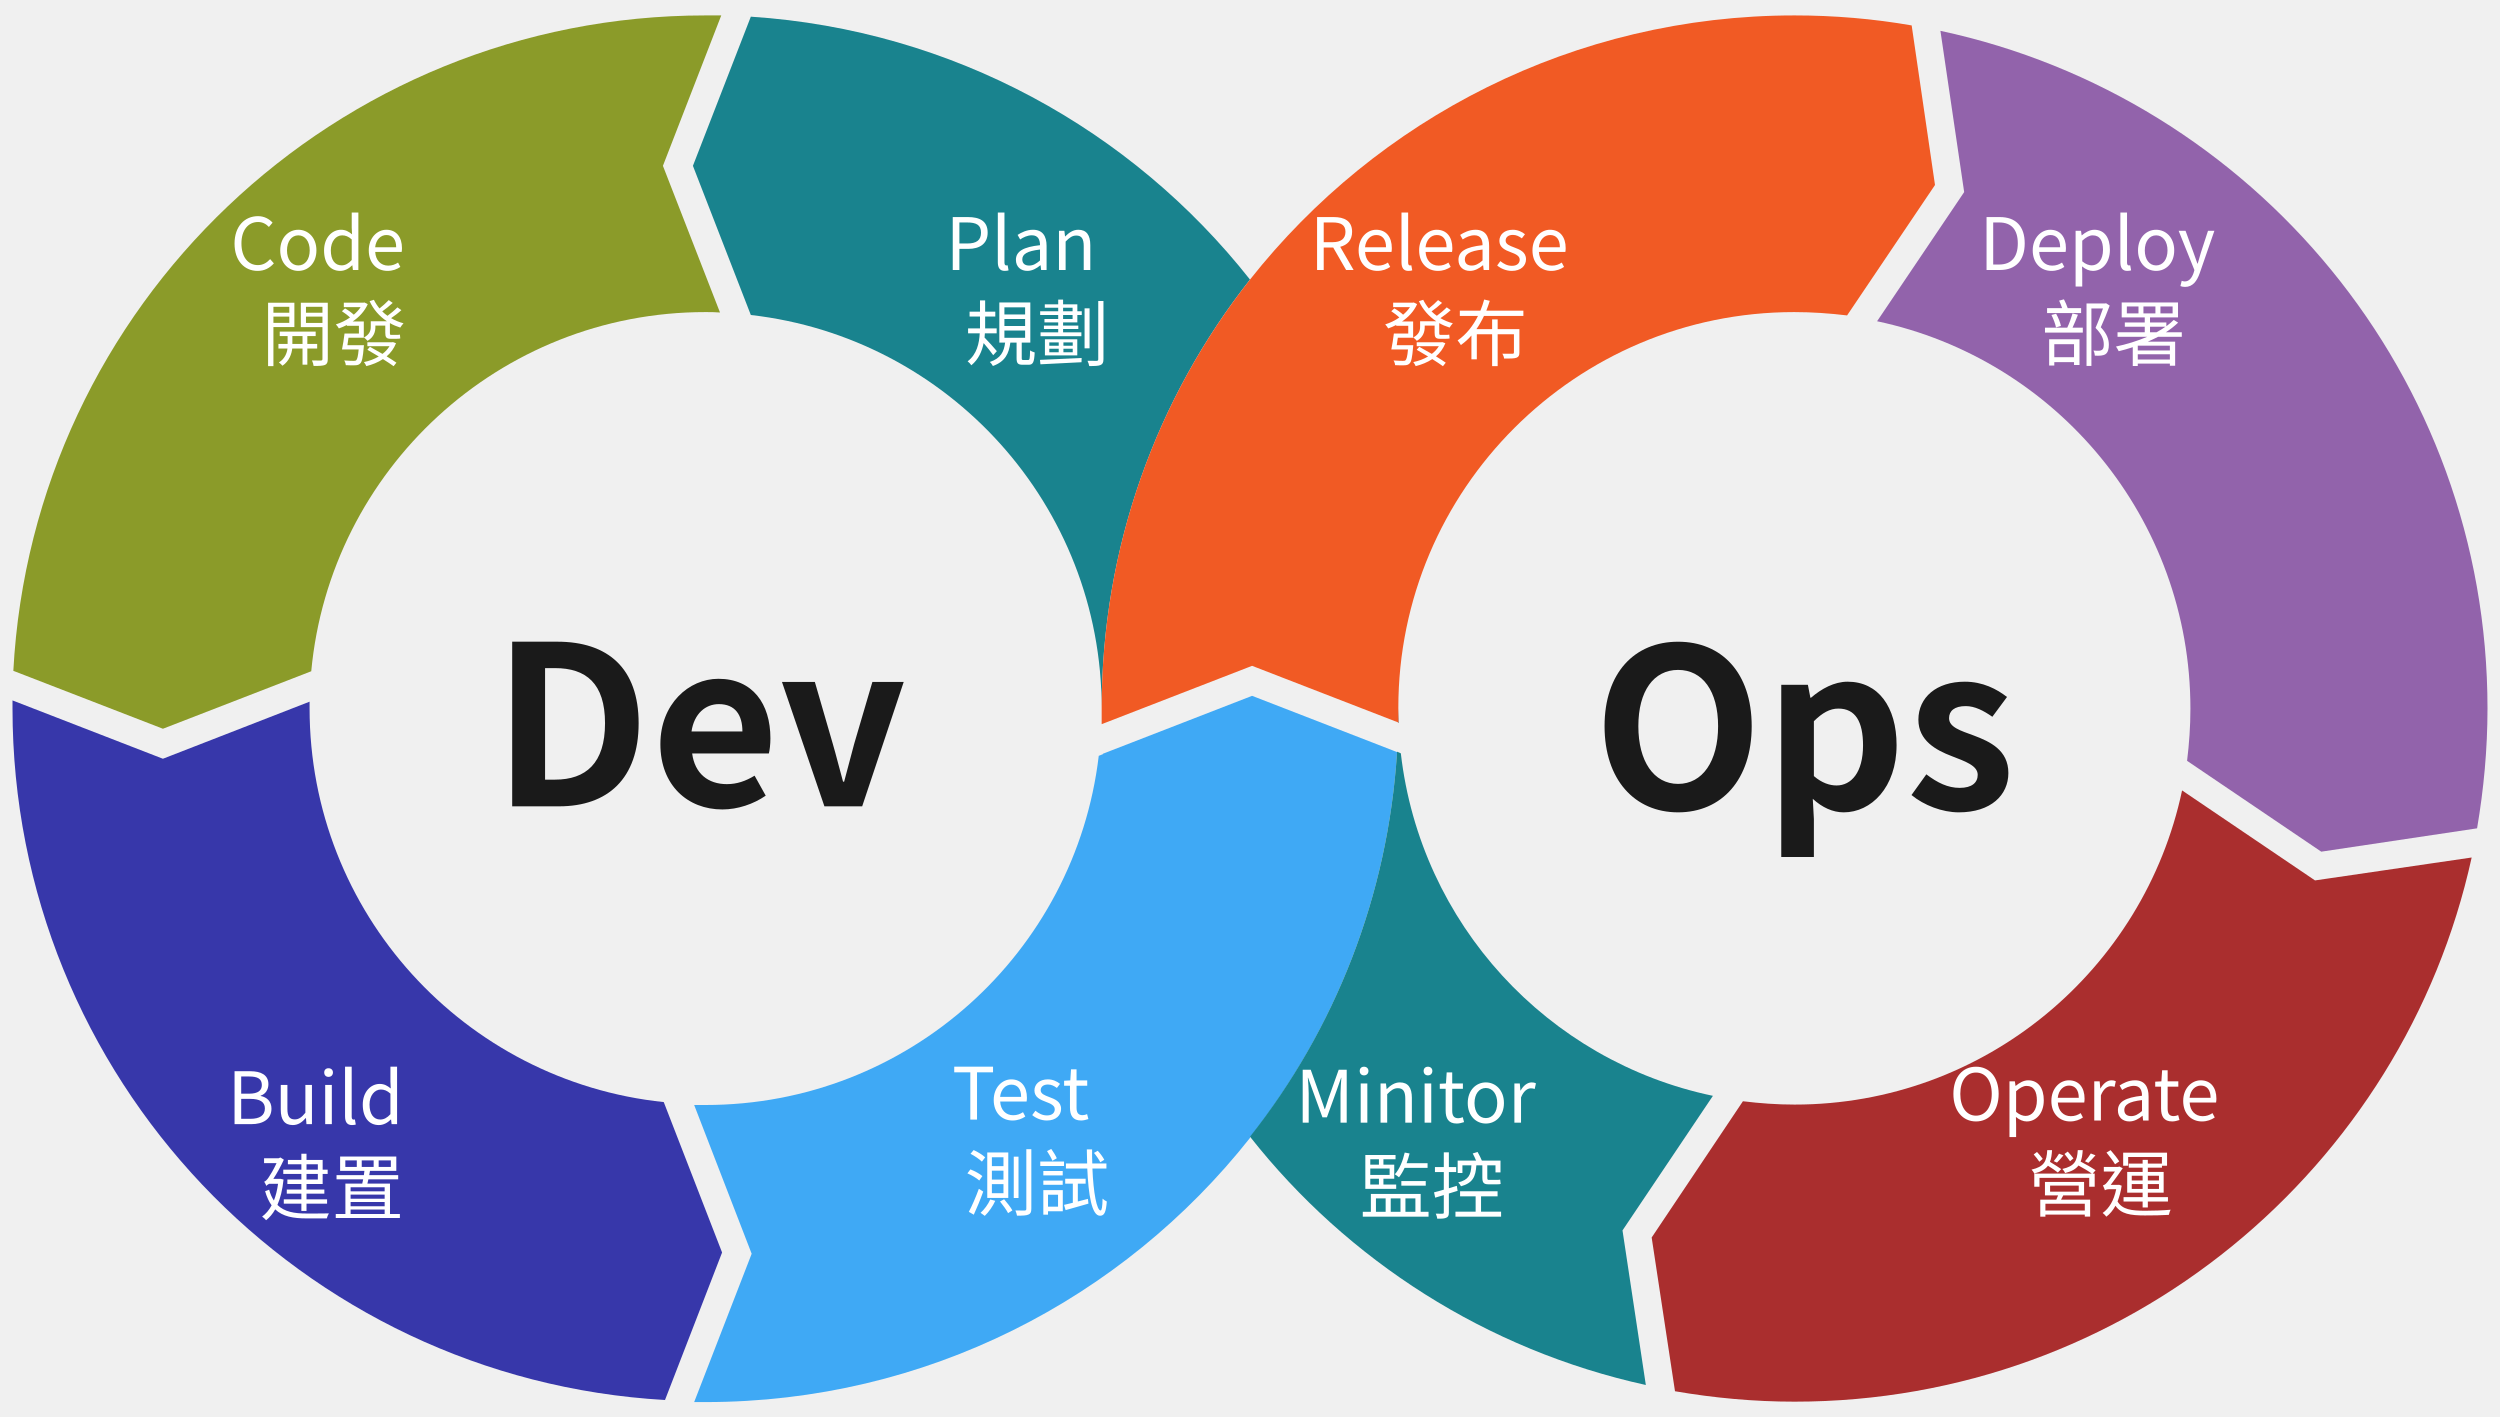
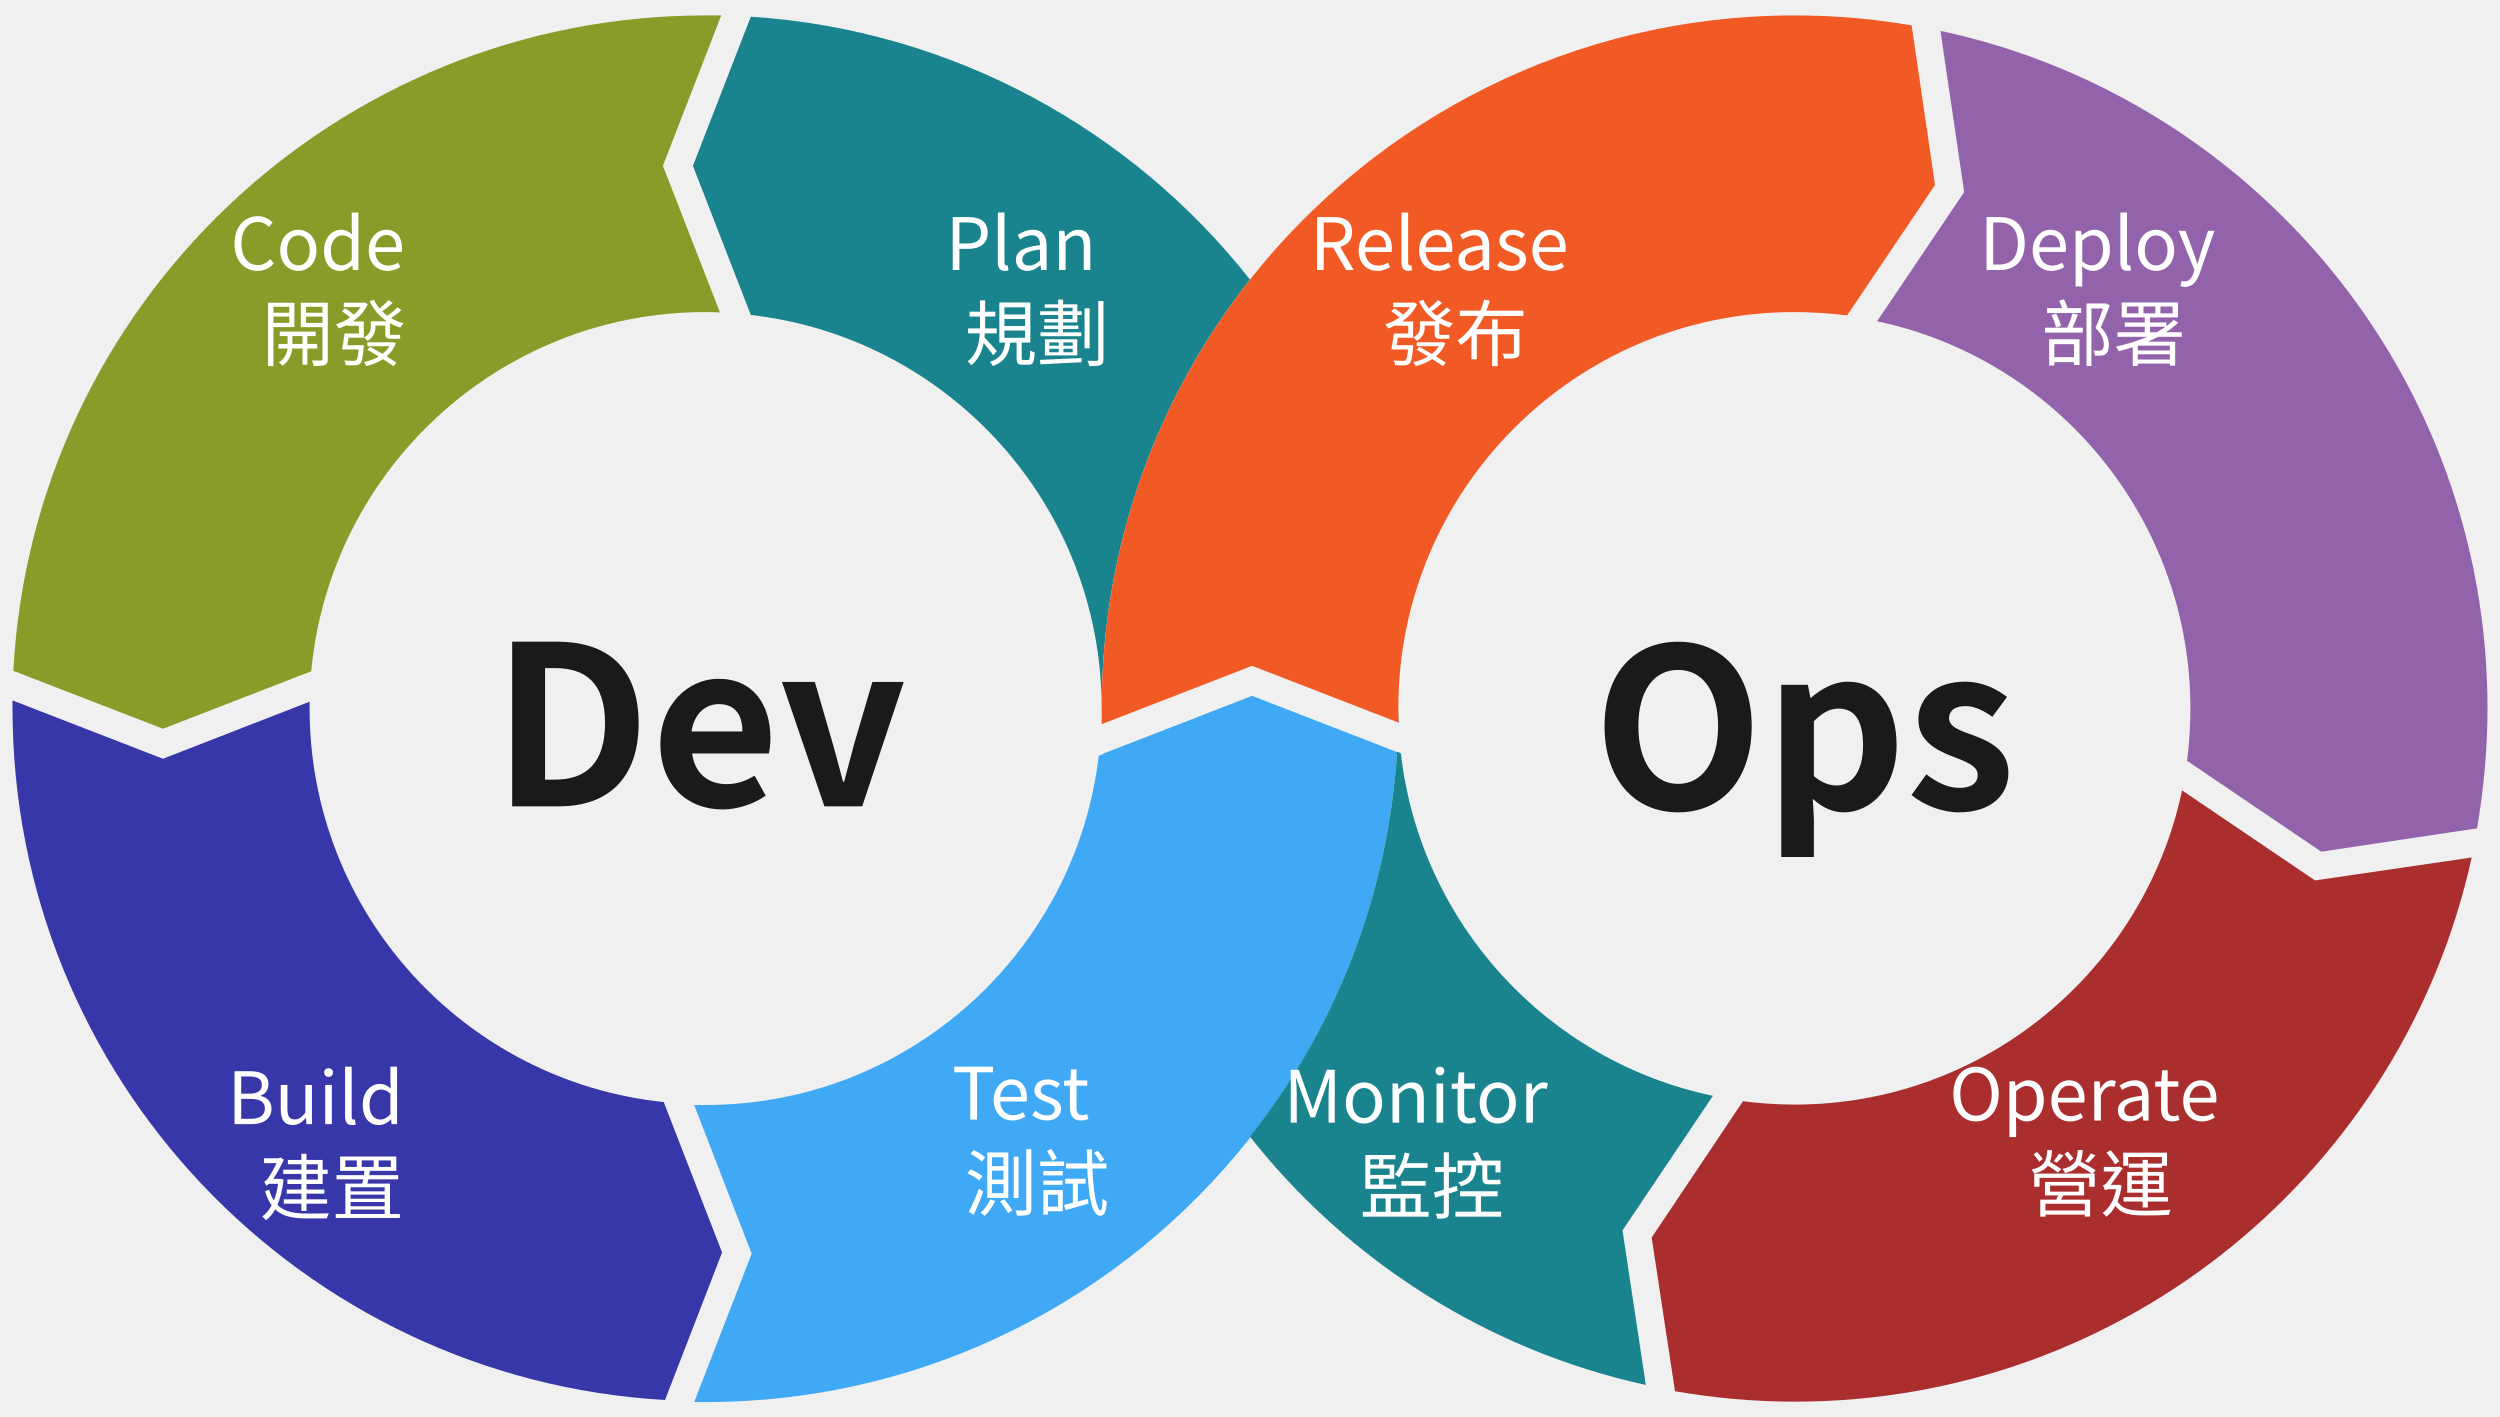
<svg xmlns="http://www.w3.org/2000/svg" version="1.1" id="Layer_1" x="0px" y="0px" viewBox="0 0 600 340" style="enable-background:new 0 0 600 340;" xml:space="preserve">
  <defs id="defs69">
    <rect x="199.89" y="38.857" width="98.808" height="41.892" id="rect69" />
  </defs>
  <style type="text/css" id="style1">
	.st0{fill:#353535;}
	.st1{fill:#19838E;}
	.st2{fill:#3737AA;}
	.st3{fill:#8B9B29;}
	.st4{fill:none;}
	.st5{fill:#3FA9F5;}
	.st6{fill:#F15A24;}
	.st7{fill:#9263AB;}
	.st8{fill:#AA2E2E;}
	.st9{fill:#FFFFFF;}
</style>
  <g id="g7">
    <path class="st1" d="m 180.2,75.6 c 47.4,5.4 84.2,45.6 84.2,94.4 0,-38.8 13.3,-74.6 35.6,-102.9 C 271.6,31.1 228.7,7.2 180.2,4 l -13.9,35.8 z" id="path7" />
  </g>
  <g id="g8">
    <path class="st2" d="m 159.3,264.5 c -47.8,-5 -85,-45.4 -85,-94.5 0,-0.5 0,-1.1 0,-1.6 L 39.1,182.1 3,168.1 c 0,0.6 0,1.3 0,1.9 0,88.6 69.3,161 156.6,166 l 13.7,-35.4 z" id="path8" />
  </g>
  <g id="g9">
    <path class="st0" d="M 336,177 Z" id="path9" />
  </g>
  <g id="g10">
    <path class="st0" d="m 335.7,173.5 c 0,-1.2 -0.1,-2.3 -0.1,-3.5 0,1.2 0,2.3 0,3.5 0,0 0,0 0,0 z" id="path10" />
  </g>
  <g id="g11">
    <path class="st3" d="m 74.7,161.1 c 4.5,-48.3 45.1,-86.2 94.6,-86.2 1.2,0 2.3,0 3.5,0.1 l -13.7,-35.2 14,-36.1 c -1.3,0 -2.6,0 -3.8,0 C 80.5,3.7 7.9,73.3 3.2,161 l 35.9,13.9 z" id="path11" />
  </g>
  <g id="g12">
    <polygon class="st4" points="264.7,180.8 266,180.3 264.7,180.8 " id="polygon11" />
  </g>
  <g id="g16">
    <g id="g13">
      <path class="st5" d="m 264.7,180.8 v 0 c 0,0 0,-0.1 0,-0.1 z" id="path12" />
    </g>
    <g id="g14">
      <path class="st5" d="m 335.3,180.5 -34.8,-13.5 -34,13.2 v 0 l -0.5,0.2 -1.3,0.5 c 0,0 0,0 0,0.1 0,0 0,0 0,0 l -1,0.4 c -5.6,47.2 -45.7,83.8 -94.4,83.8 -0.9,0 -1.8,0 -2.7,0 l 13.8,35.7 -13.8,35.6 c 0.9,0 1.8,0 2.7,0 53,0 100.2,-24.8 130.7,-63.4 0,0 0,-0.1 0,-0.1 20.3,-25.9 33.1,-57.8 35.3,-92.5 z" id="path13" />
    </g>
    <g id="g15">
      <path class="st5" d="m 264.7,180.7 c 0,0 0,0 0,0 z" id="path14" />
    </g>
  </g>
  <g id="g20">
    <g id="g17">
      <polygon class="st6" points="" id="polygon16" />
    </g>
    <g id="g18">
      <path class="st6" d="m 264.4,173.9 v 0 c 0,-0.1 0,0 0,0 z" id="path17" />
    </g>
    <g id="g19">
      <path class="st6" d="m 458.8,6.1 c -9.2,-1.6 -18.6,-2.4 -28.1,-2.4 -53,0 -100.2,24.8 -130.7,63.4 -22.3,28.3 -35.6,64 -35.6,102.9 0,1.3 0,2.6 0,3.8 l 36.1,-14 35.1,13.6 c 0,-1.2 0,-2.3 0,-3.5 0,-52.5 42.6,-95 95,-95 4.3,0 8.5,0.3 12.7,0.8 l 21.1,-31.3 z" id="path18" />
    </g>
  </g>
  <g id="g21">
    <path class="st7" d="m 594.5,198.8 c 1.6,-9.4 2.5,-19 2.5,-28.8 C 597,90.2 540.8,23.5 465.7,7.4 l 5.7,38.7 -20.9,31 c 43,9.1 75.2,47.3 75.2,93 0,4.2 -0.3,8.4 -0.8,12.5 l 32.2,21.8 z" id="path20" />
  </g>
  <g id="g22">
    <path class="st8" d="m 523.7,189.7 c -9.1,43 -47.3,75.4 -93,75.4 -4.2,0 -8.3,-0.3 -12.4,-0.8 l -21.9,32.7 5.6,36.9 c 9.3,1.6 18.9,2.5 28.7,2.5 79.6,0 146.1,-55.9 162.5,-130.6 l -37.6,5.5 z" id="path21" />
  </g>
  <g id="g23">
    <path class="st1" d="m 411.1,263 c -39.7,-8.3 -70.2,-41.3 -74.9,-82.2 l -0.9,-0.4 c -2.2,34.8 -15,66.7 -35.3,92.4 23.4,29.7 56.8,51.2 95,59.6 l -5.6,-37.1 z" id="path22" />
  </g>
  <text xml:space="preserve" style="font-size:17.333px;font-family:'Noto Sans CJK TC';-inkscape-font-specification:'Noto Sans CJK TC';text-align:center;writing-mode:lr-tb;direction:ltr;text-anchor:middle;fill:#ffffff;stroke:#000000;stroke-width:2;stroke-opacity:0" x="85.951" y="64.797" id="text70">
    <tspan id="tspan70" x="85.951" y="64.797">Code</tspan>
    <tspan x="85.951" y="86.464" id="tspan79">開發</tspan>
  </text>
  <text xml:space="preserve" style="font-size:17.333px;font-family:'Noto Sans CJK TC';-inkscape-font-specification:'Noto Sans CJK TC';text-align:center;writing-mode:lr-tb;direction:ltr;text-anchor:middle;fill:#ffffff;stroke:#000000;stroke-width:2;stroke-opacity:0" x="254.73" y="64.797" id="text70-6">
    <tspan x="254.73" y="64.797" id="tspan79-5">Plan</tspan>
    <tspan x="254.73" y="86.464" id="tspan80">規劃</tspan>
  </text>
  <text xml:space="preserve" style="font-size:17.333px;font-family:'Noto Sans CJK TC';-inkscape-font-specification:'Noto Sans CJK TC';text-align:center;writing-mode:lr-tb;direction:ltr;text-anchor:middle;fill:#ffffff;stroke:#000000;stroke-width:2;stroke-opacity:0" x="85.422" y="269.797" id="text71">
    <tspan id="tspan71" x="85.422" y="269.797">Build</tspan>
    <tspan x="85.422" y="291.464" id="tspan81">建置</tspan>
  </text>
  <text xml:space="preserve" style="font-size:17.333px;font-family:'Noto Sans CJK TC';-inkscape-font-specification:'Noto Sans CJK TC';text-align:center;writing-mode:lr-tb;direction:ltr;text-anchor:middle;fill:#ffffff;stroke:#000000;stroke-width:2;stroke-opacity:0" x="254.675" y="268.705" id="text72">
    <tspan id="tspan72" x="254.675" y="268.705">Test</tspan>
    <tspan x="254.675" y="290.372" id="tspan82">測試</tspan>
  </text>
  <text xml:space="preserve" style="font-size:17.333px;font-family:'Noto Sans CJK TC';-inkscape-font-specification:'Noto Sans CJK TC';text-align:center;writing-mode:lr-tb;direction:ltr;text-anchor:middle;fill:#ffffff;stroke:#000000;stroke-width:2;stroke-opacity:0" x="355.124" y="64.797" id="text73">
    <tspan id="tspan73" x="355.124" y="64.797">Release</tspan>
    <tspan x="355.124" y="86.464" id="tspan84">發布</tspan>
  </text>
  <text xml:space="preserve" style="font-size:17.333px;font-family:'Noto Sans CJK TC';-inkscape-font-specification:'Noto Sans CJK TC';text-align:center;writing-mode:lr-tb;direction:ltr;text-anchor:middle;fill:#ffffff;stroke:#000000;stroke-width:2;stroke-opacity:0" x="513.062" y="64.797" id="text74">
    <tspan id="tspan74" x="513.062" y="64.797">Deploy</tspan>
    <tspan x="513.062" y="86.464" id="tspan85">部署</tspan>
  </text>
  <text xml:space="preserve" style="font-size:17.333px;font-family:'Noto Sans CJK TC';-inkscape-font-specification:'Noto Sans CJK TC';text-align:center;writing-mode:lr-tb;direction:ltr;text-anchor:middle;fill:#ffffff;stroke:#000000;stroke-width:2;stroke-opacity:0" x="509.946" y="268.931" id="text75">
    <tspan id="tspan75" x="509.946" y="268.931">Operate</tspan>
    <tspan x="509.946" y="290.597" id="tspan86">營運</tspan>
  </text>
  <text xml:space="preserve" style="font-size:17.333px;font-family:'Noto Sans CJK TC';-inkscape-font-specification:'Noto Sans CJK TC';text-align:center;writing-mode:lr-tb;direction:ltr;text-anchor:middle;fill:#ffffff;stroke:#000000;stroke-width:2;stroke-opacity:0" x="349.447" y="269.433" id="text76">
-     <tspan id="tspan76" x="349.447" y="269.433" style="stroke-width:2">Minitor</tspan>
+     <tspan id="tspan76" x="349.447" y="269.433" style="stroke-width:2">Monitor</tspan>
    <tspan x="349.447" y="291.1" id="tspan83" style="stroke-width:2">監控</tspan>
  </text>
  <text xml:space="preserve" style="font-size:53.333px;font-family:'Noto Sans CJK TC';-inkscape-font-specification:'Noto Sans CJK TC';writing-mode:lr-tb;direction:ltr;fill:#1a1a1a;stroke:#000000;stroke-width:2;stroke-opacity:0" x="118.066" y="193.52" id="text77">
    <tspan id="tspan77" x="118.066" y="193.52" style="font-weight:bold;font-size:53.333px">Dev</tspan>
  </text>
  <text xml:space="preserve" style="font-size:53.333px;font-family:'Noto Sans CJK TC';-inkscape-font-specification:'Noto Sans CJK TC';writing-mode:lr-tb;direction:ltr;fill:#1a1a1a;stroke:#000000;stroke-width:2;stroke-opacity:0" x="382.22" y="194.213" id="text78">
    <tspan id="tspan78" x="382.22" y="194.213" style="font-weight:bold">Ops</tspan>
  </text>
</svg>
